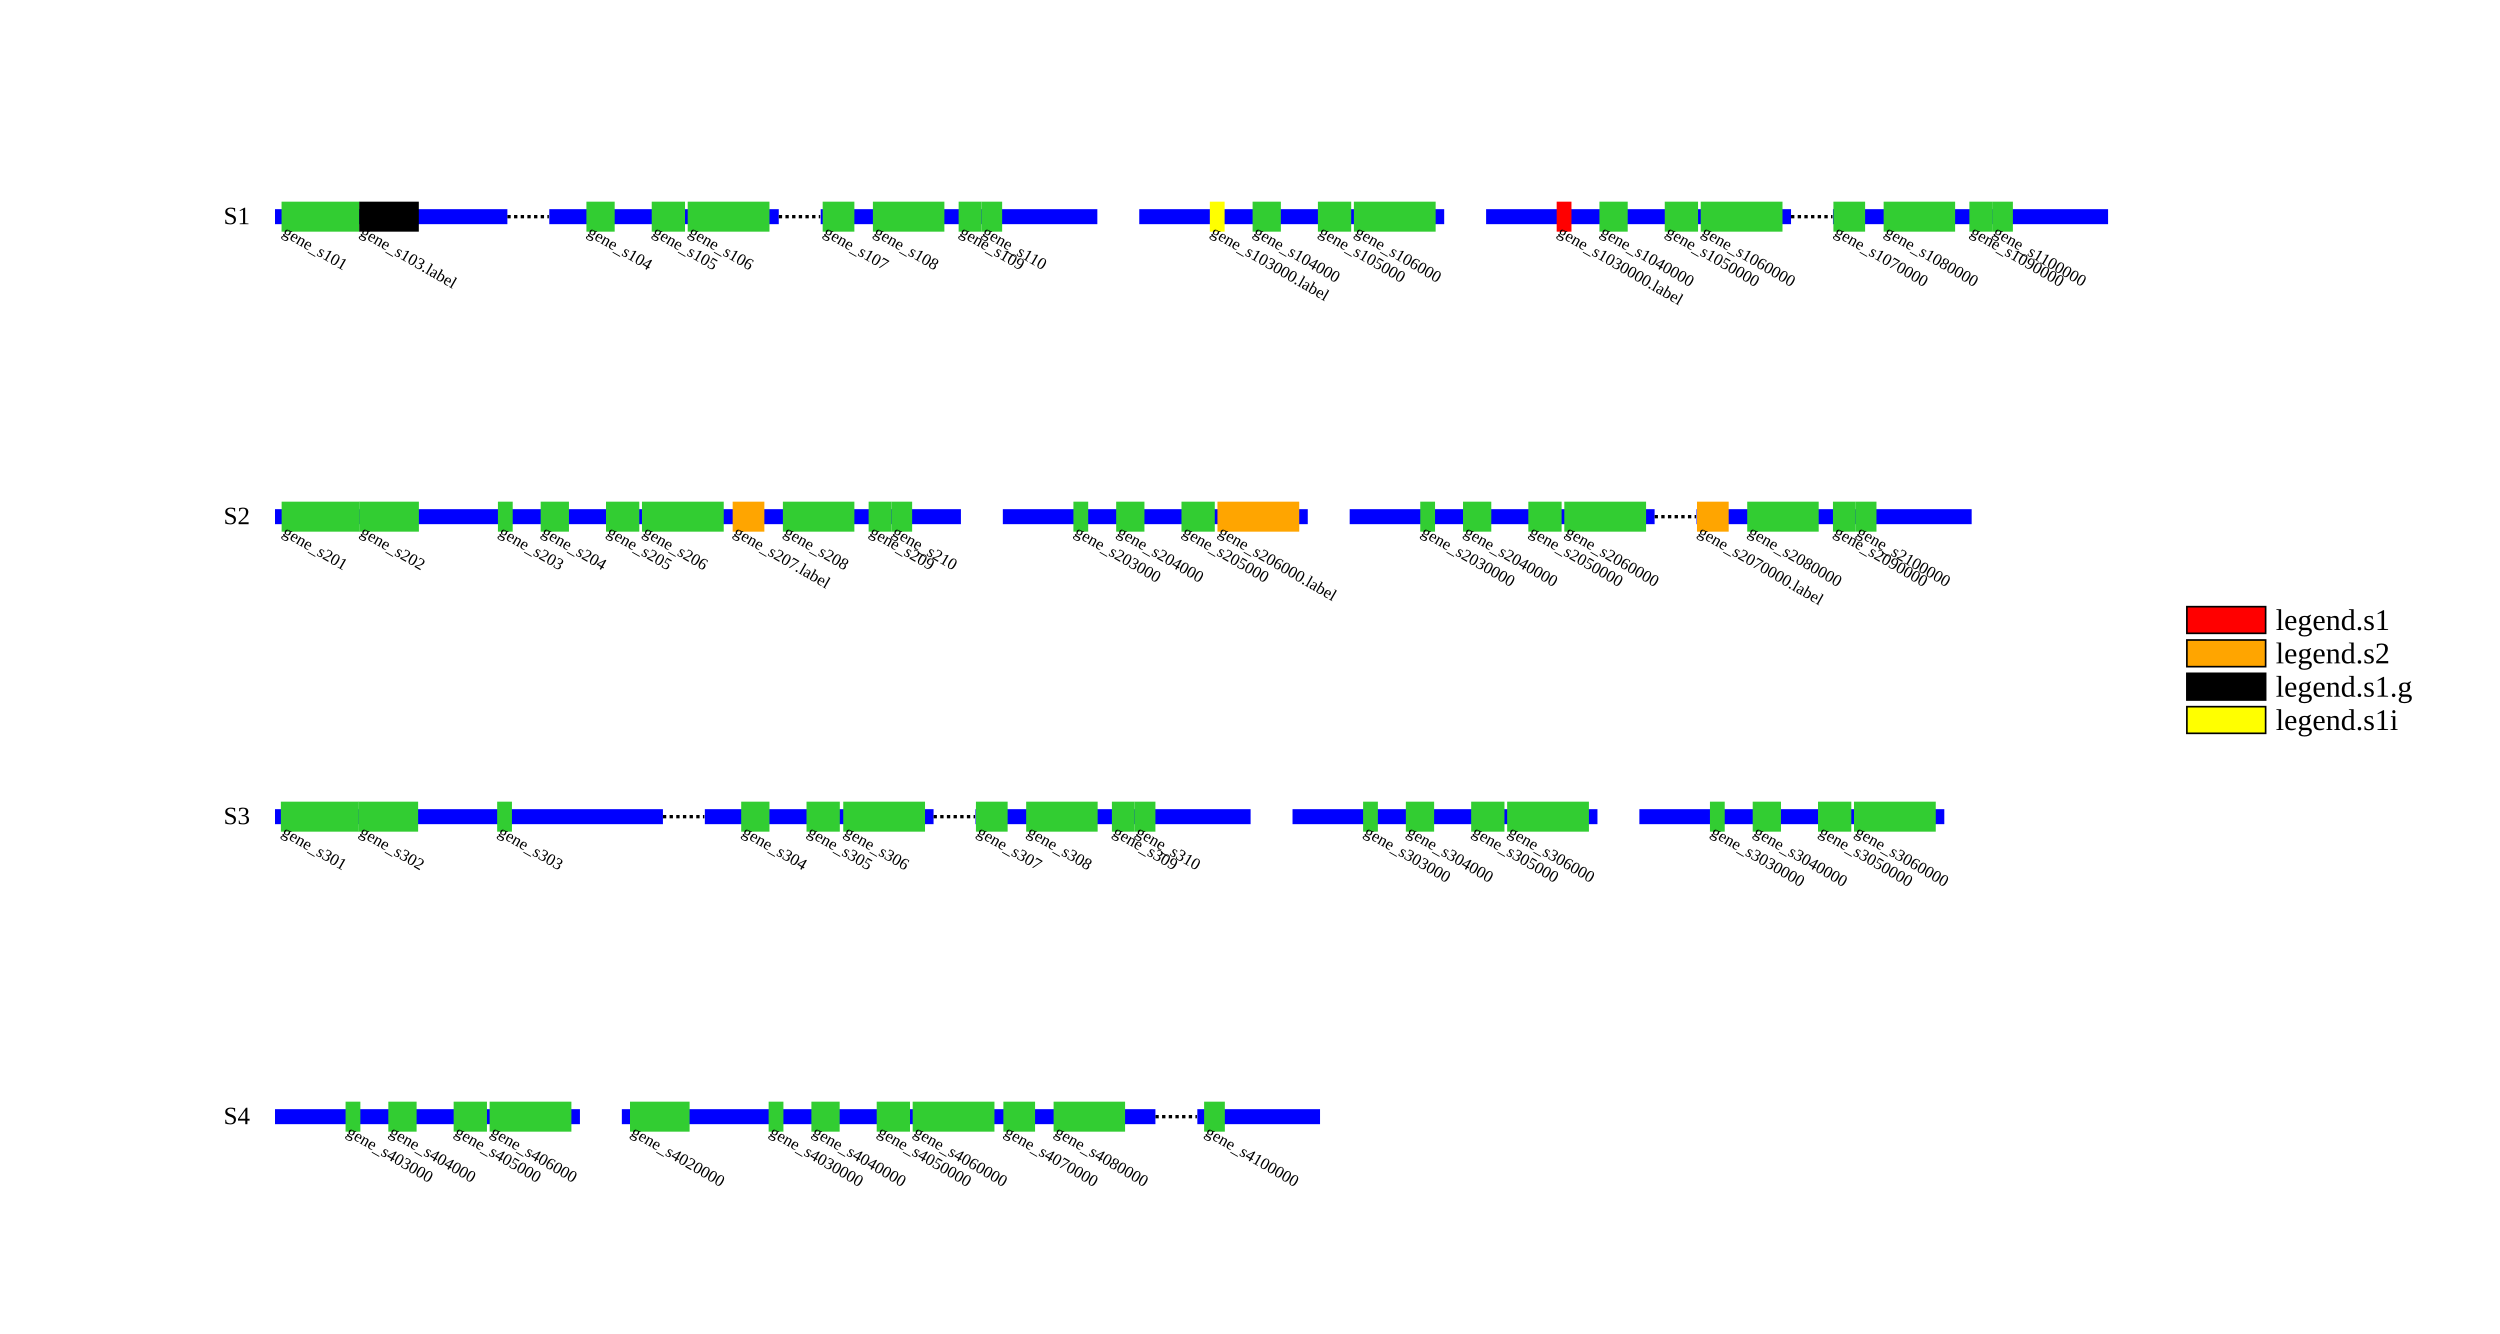
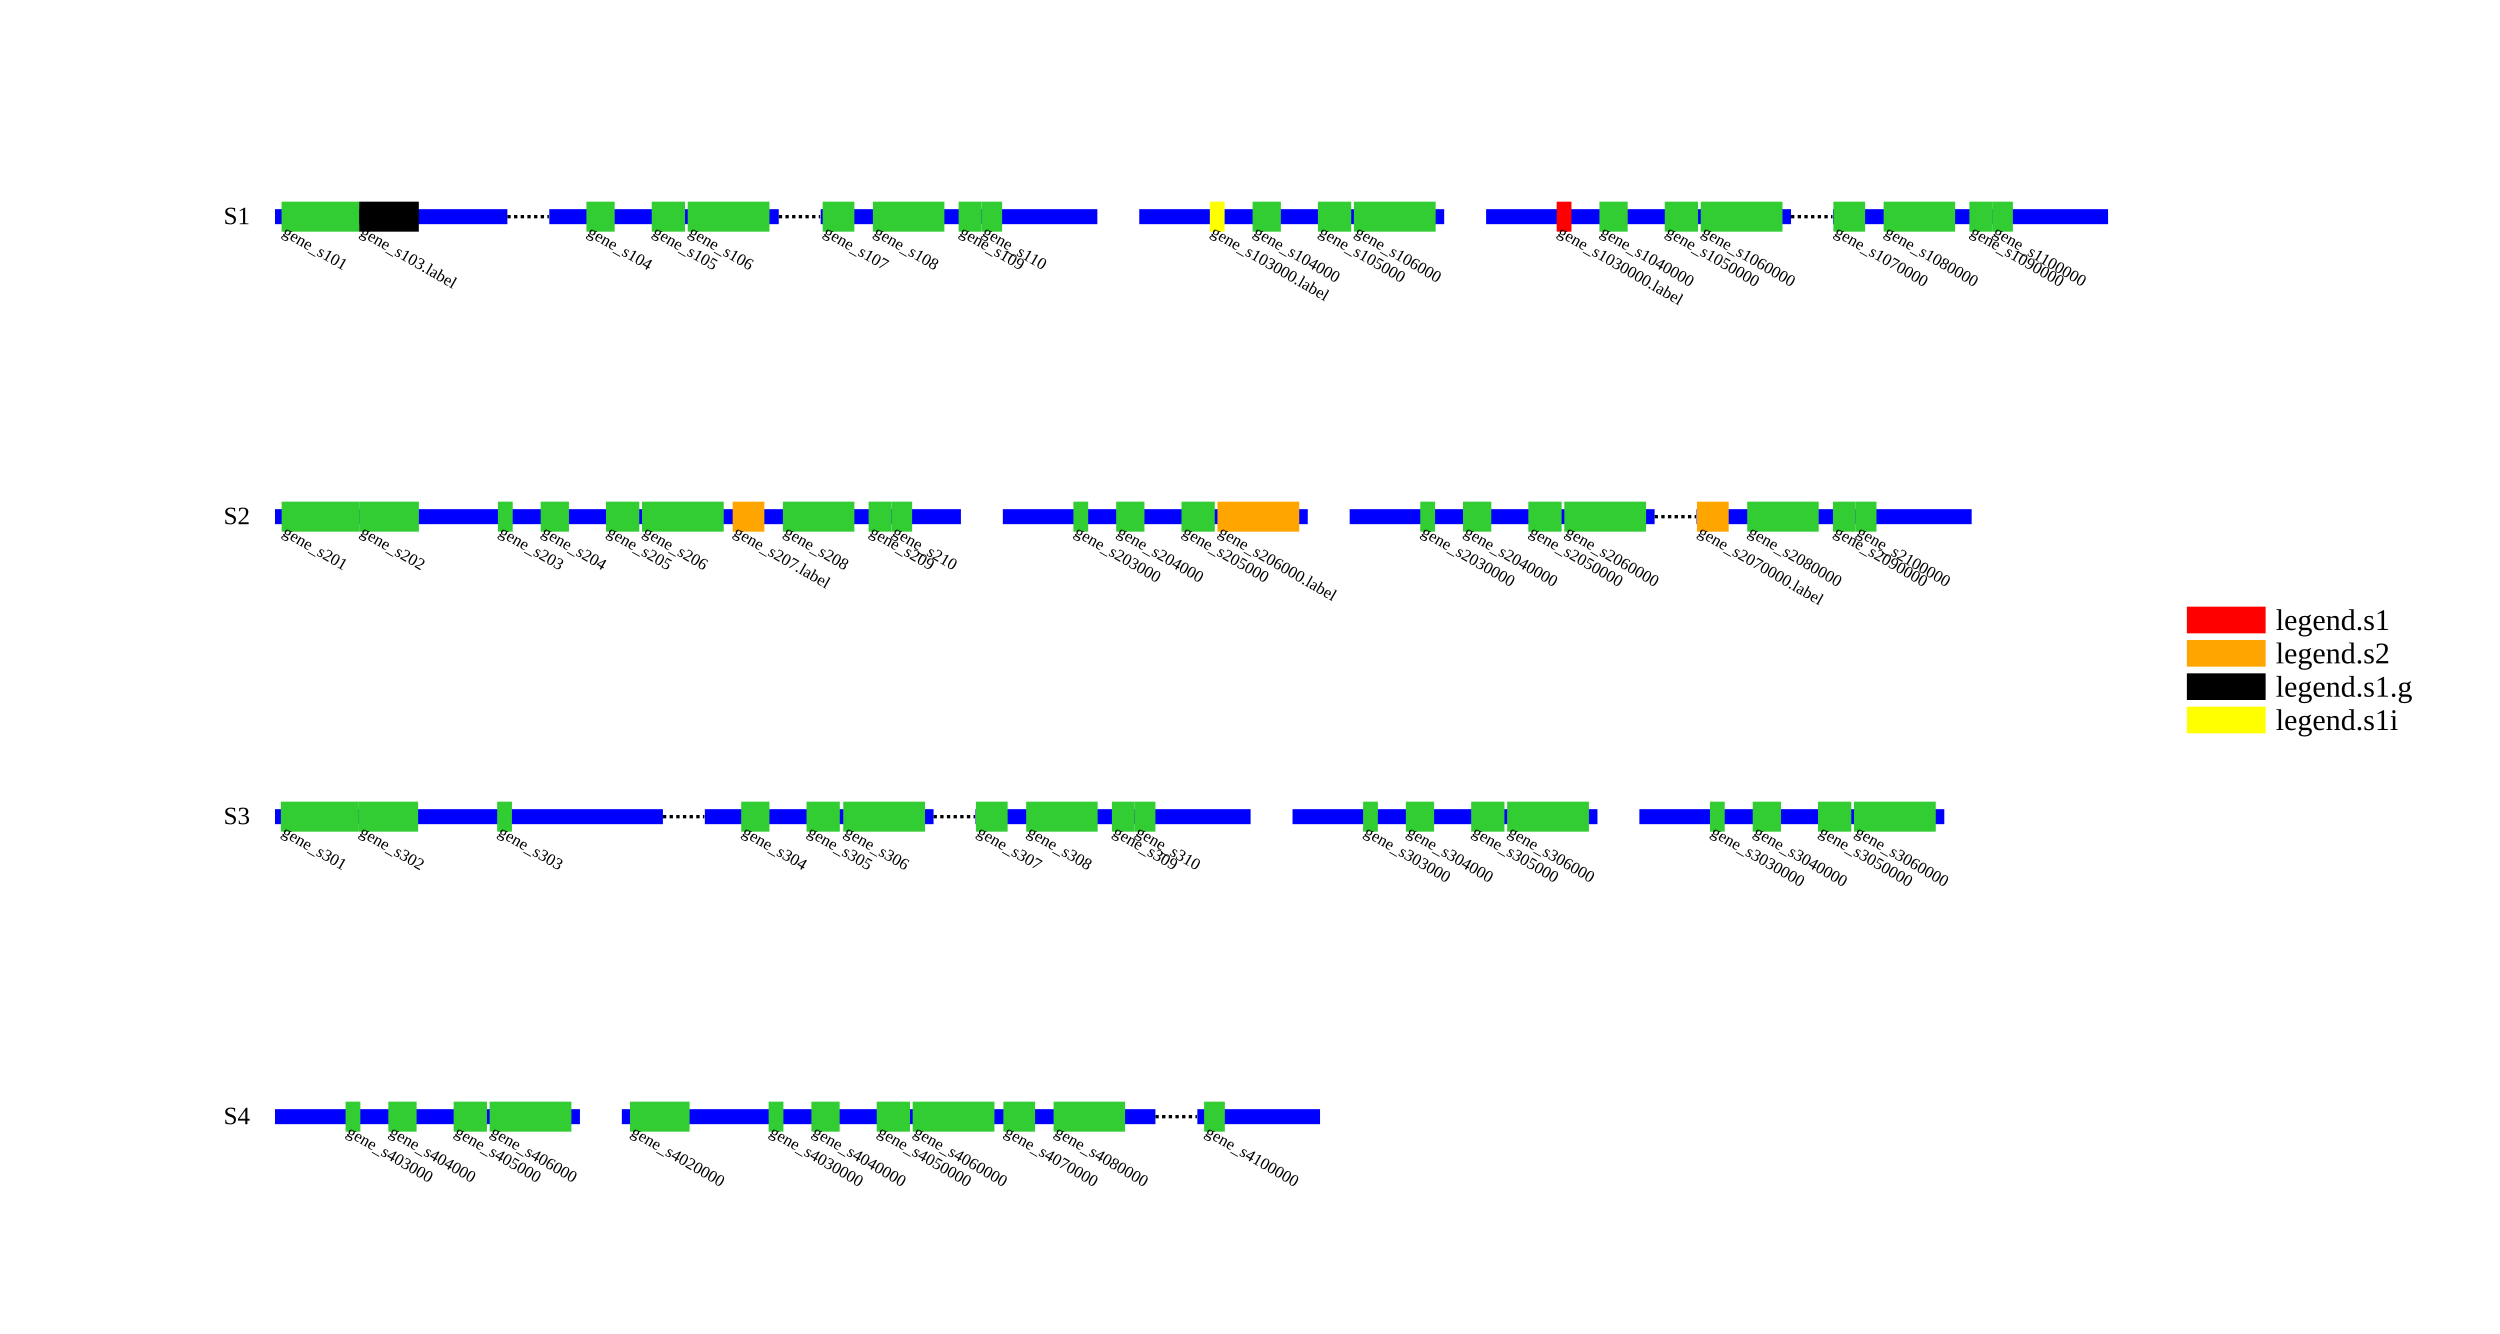
<svg xmlns="http://www.w3.org/2000/svg" version="1.1" width="1500" height="800">
  <text x="150" y="134.5" font-size="15px" fill="black" text-anchor="end">S1</text>
  <rect x="165" y="125.5" width="139.425" height="9" style="fill:blue" />
  <g style="fill:none">
    <polygon points="168.933,121 168.933,139 215.667,139 215.667,121 " style="fill:rgb(50,205,50);stroke:purple;stroke-width:0" />
  </g>
  <text x="168.933" y="141" font-size="10px" fill="black" text-anchor="start" transform="rotate(30 168.9326 141)" font-family="Times New Roman">gene_s101</text>
  <g style="fill:none">
    <polygon points="215.529,121 215.529,139 251.289,139 251.289,121 " style="fill:black;stroke:purple;stroke-width:0" />
  </g>
  <text x="215.529" y="141" font-size="10px" fill="black" text-anchor="start" transform="rotate(30 215.5294 141)" font-family="Times New Roman">gene_s103.label</text>
  <rect x="329.575" y="125.5" width="137.687" height="9" style="fill:blue" />
  <g fill="none" stroke="black" stroke-width="2">
    <path stroke-dasharray="2,2" d="M304.425,130 L329.324,130" />
  </g>
  <g style="fill:none">
    <polygon points="351.845,121 351.845,139 368.81,139 368.81,121 " style="fill:rgb(50,205,50);stroke:purple;stroke-width:0" />
  </g>
  <text x="351.845" y="141" font-size="10px" fill="black" text-anchor="start" transform="rotate(30 351.8446 141)" font-family="Times New Roman">gene_s104</text>
  <g style="fill:none">
    <polygon points="391.033,121 391.033,139 411.017,139 411.017,121 " style="fill:rgb(50,205,50);stroke:purple;stroke-width:0" />
  </g>
  <text x="391.033" y="141" font-size="10px" fill="black" text-anchor="start" transform="rotate(30 391.0335 141)" font-family="Times New Roman">gene_s105</text>
  <g style="fill:none">
    <polygon points="412.617,121 412.617,139 461.683,139 461.683,121 " style="fill:rgb(50,205,50);stroke:purple;stroke-width:0" />
  </g>
  <text x="412.617" y="141" font-size="10px" fill="black" text-anchor="start" transform="rotate(30 412.6171 141)" font-family="Times New Roman">gene_s106</text>
  <rect x="492.412" y="125.5" width="165.993" height="9" style="fill:blue" />
  <g fill="none" stroke="black" stroke-width="2">
    <path stroke-dasharray="2,2" d="M467.262,130 L492.161,130" />
  </g>
  <g style="fill:none">
    <polygon points="493.601,121 493.601,139 512.624,139 512.624,121 " style="fill:rgb(50,205,50);stroke:purple;stroke-width:0" />
  </g>
  <text x="493.601" y="141" font-size="10px" fill="black" text-anchor="start" transform="rotate(30 493.6013 141)" font-family="Times New Roman">gene_s107</text>
  <g style="fill:none">
    <polygon points="523.736,121 523.736,139 566.629,139 566.629,121 " style="fill:rgb(50,205,50);stroke:purple;stroke-width:0" />
  </g>
  <text x="523.736" y="141" font-size="10px" fill="black" text-anchor="start" transform="rotate(30 523.7361 141)" font-family="Times New Roman">gene_s108</text>
  <g style="fill:none">
    <polygon points="575.18,121 575.18,139 588.853,139 588.853,121 " style="fill:rgb(50,205,50);stroke:purple;stroke-width:0" />
  </g>
  <text x="575.18" y="141" font-size="10px" fill="black" text-anchor="start" transform="rotate(30 575.1801 141)" font-family="Times New Roman">gene_s109</text>
  <g style="fill:none">
    <polygon points="588.853,121 588.853,139 601.291,139 601.291,121 " style="fill:rgb(50,205,50);stroke:purple;stroke-width:0" />
  </g>
  <text x="588.853" y="141" font-size="10px" fill="black" text-anchor="start" transform="rotate(30 588.8527 141)" font-family="Times New Roman">gene_s110</text>
  <rect x="683.555" y="125.5" width="182.958" height="9" style="fill:blue" />
  <g style="fill:none">
    <polygon points="725.9,121 725.9,139 734.771,139 734.771,121 " style="fill:yellow;stroke:purple;stroke-width:0" />
  </g>
  <text x="725.9" y="141" font-size="10px" fill="black" text-anchor="start" transform="rotate(30 725.8995 141)" font-family="Times New Roman">gene_s103000.label</text>
  <g style="fill:none">
    <polygon points="751.553,121 751.553,139 768.518,139 768.518,121 " style="fill:rgb(50,205,50);stroke:purple;stroke-width:0" />
  </g>
  <text x="751.553" y="141" font-size="10px" fill="black" text-anchor="start" transform="rotate(30 751.5529 141)" font-family="Times New Roman">gene_s104000</text>
  <g style="fill:none">
    <polygon points="790.742,121 790.742,139 810.725,139 810.725,121 " style="fill:rgb(50,205,50);stroke:purple;stroke-width:0" />
  </g>
  <text x="790.742" y="141" font-size="10px" fill="black" text-anchor="start" transform="rotate(30 790.7418 141)" font-family="Times New Roman">gene_s105000</text>
  <g style="fill:none">
    <polygon points="812.325,121 812.325,139 861.392,139 861.392,121 " style="fill:rgb(50,205,50);stroke:purple;stroke-width:0" />
  </g>
  <text x="812.325" y="141" font-size="10px" fill="black" text-anchor="start" transform="rotate(30 812.3254 141)" font-family="Times New Roman">gene_s106000</text>
  <rect x="891.663" y="125.5" width="182.958" height="9" style="fill:blue" />
  <g style="fill:none">
    <polygon points="934.008,121 934.008,139 942.879,139 942.879,121 " style="fill:red;stroke:purple;stroke-width:0" />
  </g>
  <text x="934.008" y="141" font-size="10px" fill="black" text-anchor="start" transform="rotate(30 934.0076 141)" font-family="Times New Roman">gene_s1030000.label</text>
  <g style="fill:none">
    <polygon points="959.661,121 959.661,139 976.626,139 976.626,121 " style="fill:rgb(50,205,50);stroke:purple;stroke-width:0" />
  </g>
  <text x="959.661" y="141" font-size="10px" fill="black" text-anchor="start" transform="rotate(30 959.661 141)" font-family="Times New Roman">gene_s1040000</text>
  <g style="fill:none">
    <polygon points="998.85,121 998.85,139 1018.833,139 1018.833,121 " style="fill:rgb(50,205,50);stroke:purple;stroke-width:0" />
  </g>
  <text x="998.85" y="141" font-size="10px" fill="black" text-anchor="start" transform="rotate(30 998.8499 141)" font-family="Times New Roman">gene_s1050000</text>
  <g style="fill:none">
    <polygon points="1020.434,121 1020.434,139 1069.5,139 1069.5,121 " style="fill:rgb(50,205,50);stroke:purple;stroke-width:0" />
  </g>
  <text x="1020.434" y="141" font-size="10px" fill="black" text-anchor="start" transform="rotate(30 1020.434 141)" font-family="Times New Roman">gene_s1060000</text>
  <rect x="1099.772" y="125.5" width="165.078" height="9" style="fill:blue" />
  <g fill="none" stroke="black" stroke-width="2">
    <path stroke-dasharray="2,2" d="M1074.621,130 L1099.52,130" />
  </g>
  <g style="fill:none">
    <polygon points="1100.046,121 1100.046,139 1119.069,139 1119.069,121 " style="fill:rgb(50,205,50);stroke:purple;stroke-width:0" />
  </g>
  <text x="1100.046" y="141" font-size="10px" fill="black" text-anchor="start" transform="rotate(30 1100.046 141)" font-family="Times New Roman">gene_s1070000</text>
  <g style="fill:none">
    <polygon points="1130.181,121 1130.181,139 1173.074,139 1173.074,121 " style="fill:rgb(50,205,50);stroke:purple;stroke-width:0" />
  </g>
  <text x="1130.181" y="141" font-size="10px" fill="black" text-anchor="start" transform="rotate(30 1130.181 141)" font-family="Times New Roman">gene_s1080000</text>
  <g style="fill:none">
    <polygon points="1181.625,121 1181.625,139 1195.297,139 1195.297,121 " style="fill:rgb(50,205,50);stroke:purple;stroke-width:0" />
  </g>
  <text x="1181.625" y="141" font-size="10px" fill="black" text-anchor="start" transform="rotate(30 1181.625 141)" font-family="Times New Roman">gene_s1090000</text>
  <g style="fill:none">
    <polygon points="1195.297,121 1195.297,139 1207.735,139 1207.735,121 " style="fill:rgb(50,205,50);stroke:purple;stroke-width:0" />
  </g>
  <text x="1195.297" y="141" font-size="10px" fill="black" text-anchor="start" transform="rotate(30 1195.297 141)" font-family="Times New Roman">gene_s1100000</text>
  <text x="150" y="314.5" font-size="15px" fill="black" text-anchor="end">S2</text>
  <rect x="165" y="305.5" width="411.552" height="9" style="fill:blue" />
  <g style="fill:none">
    <polygon points="168.978,301 168.978,319 215.712,319 215.712,301 " style="fill:rgb(50,205,50);stroke:purple;stroke-width:0" />
  </g>
  <text x="168.978" y="321" font-size="10px" fill="black" text-anchor="start" transform="rotate(30 168.9783 321)" font-family="Times New Roman">gene_s201</text>
  <g style="fill:none">
    <polygon points="215.575,301 215.575,319 251.334,319 251.334,301 " style="fill:rgb(50,205,50);stroke:purple;stroke-width:0" />
  </g>
  <text x="215.575" y="321" font-size="10px" fill="black" text-anchor="start" transform="rotate(30 215.5752 321)" font-family="Times New Roman">gene_s202</text>
  <g style="fill:none">
    <polygon points="298.754,301 298.754,319 307.626,319 307.626,301 " style="fill:rgb(50,205,50);stroke:purple;stroke-width:0" />
  </g>
  <text x="298.754" y="321" font-size="10px" fill="black" text-anchor="start" transform="rotate(30 298.7544 321)" font-family="Times New Roman">gene_s203</text>
  <g style="fill:none">
    <polygon points="324.408,301 324.408,319 341.373,319 341.373,301 " style="fill:rgb(50,205,50);stroke:purple;stroke-width:0" />
  </g>
  <text x="324.408" y="321" font-size="10px" fill="black" text-anchor="start" transform="rotate(30 324.4078 321)" font-family="Times New Roman">gene_s204</text>
  <g style="fill:none">
    <polygon points="363.597,301 363.597,319 383.58,319 383.58,301 " style="fill:rgb(50,205,50);stroke:purple;stroke-width:0" />
  </g>
  <text x="363.597" y="321" font-size="10px" fill="black" text-anchor="start" transform="rotate(30 363.5967 321)" font-family="Times New Roman">gene_s205</text>
  <g style="fill:none">
    <polygon points="385.18,301 385.18,319 434.246,319 434.246,301 " style="fill:rgb(50,205,50);stroke:purple;stroke-width:0" />
  </g>
  <text x="385.18" y="321" font-size="10px" fill="black" text-anchor="start" transform="rotate(30 385.1803 321)" font-family="Times New Roman">gene_s206</text>
  <g style="fill:none">
    <polygon points="439.597,301 439.597,319 458.619,319 458.619,301 " style="fill:rgb(255,165,0);stroke:purple;stroke-width:0" />
  </g>
  <text x="439.597" y="321" font-size="10px" fill="black" text-anchor="start" transform="rotate(30 439.5966 321)" font-family="Times New Roman">gene_s207.label</text>
  <g style="fill:none">
    <polygon points="469.731,301 469.731,319 512.624,319 512.624,301 " style="fill:rgb(50,205,50);stroke:purple;stroke-width:0" />
  </g>
  <text x="469.731" y="321" font-size="10px" fill="black" text-anchor="start" transform="rotate(30 469.7313 321)" font-family="Times New Roman">gene_s208</text>
  <g style="fill:none">
    <polygon points="521.175,301 521.175,319 534.848,319 534.848,301 " style="fill:rgb(50,205,50);stroke:purple;stroke-width:0" />
  </g>
  <text x="521.175" y="321" font-size="10px" fill="black" text-anchor="start" transform="rotate(30 521.1753 321)" font-family="Times New Roman">gene_s209</text>
  <g style="fill:none">
    <polygon points="534.848,301 534.848,319 547.286,319 547.286,301 " style="fill:rgb(50,205,50);stroke:purple;stroke-width:0" />
  </g>
  <text x="534.848" y="321" font-size="10px" fill="black" text-anchor="start" transform="rotate(30 534.848 321)" font-family="Times New Roman">gene_s210</text>
  <rect x="601.702" y="305.5" width="182.958" height="9" style="fill:blue" />
  <g style="fill:none">
    <polygon points="644.046,301 644.046,319 652.918,319 652.918,301 " style="fill:rgb(50,205,50);stroke:purple;stroke-width:0" />
  </g>
  <text x="644.046" y="321" font-size="10px" fill="black" text-anchor="start" transform="rotate(30 644.0464 321)" font-family="Times New Roman">gene_s203000</text>
  <g style="fill:none">
    <polygon points="669.7,301 669.7,319 686.665,319 686.665,301 " style="fill:rgb(50,205,50);stroke:purple;stroke-width:0" />
  </g>
  <text x="669.7" y="321" font-size="10px" fill="black" text-anchor="start" transform="rotate(30 669.6998 321)" font-family="Times New Roman">gene_s204000</text>
  <g style="fill:none">
    <polygon points="708.889,301 708.889,319 728.872,319 728.872,301 " style="fill:rgb(50,205,50);stroke:purple;stroke-width:0" />
  </g>
  <text x="708.889" y="321" font-size="10px" fill="black" text-anchor="start" transform="rotate(30 708.8887 321)" font-family="Times New Roman">gene_s205000</text>
  <g style="fill:none">
    <polygon points="730.472,301 730.472,319 779.538,319 779.538,301 " style="fill:rgb(255,165,0);stroke:purple;stroke-width:0" />
  </g>
  <text x="730.472" y="321" font-size="10px" fill="black" text-anchor="start" transform="rotate(30 730.4723 321)" font-family="Times New Roman">gene_s206000.label</text>
  <rect x="809.81" y="305.5" width="182.958" height="9" style="fill:blue" />
  <g style="fill:none">
    <polygon points="852.154,301 852.154,319 861.026,319 861.026,301 " style="fill:rgb(50,205,50);stroke:purple;stroke-width:0" />
  </g>
  <text x="852.154" y="321" font-size="10px" fill="black" text-anchor="start" transform="rotate(30 852.1545 321)" font-family="Times New Roman">gene_s2030000</text>
  <g style="fill:none">
    <polygon points="877.808,301 877.808,319 894.773,319 894.773,301 " style="fill:rgb(50,205,50);stroke:purple;stroke-width:0" />
  </g>
  <text x="877.808" y="321" font-size="10px" fill="black" text-anchor="start" transform="rotate(30 877.8079 321)" font-family="Times New Roman">gene_s2040000</text>
  <g style="fill:none">
    <polygon points="916.997,301 916.997,319 936.98,319 936.98,301 " style="fill:rgb(50,205,50);stroke:purple;stroke-width:0" />
  </g>
  <text x="916.997" y="321" font-size="10px" fill="black" text-anchor="start" transform="rotate(30 916.9968 321)" font-family="Times New Roman">gene_s2050000</text>
  <g style="fill:none">
    <polygon points="938.58,301 938.58,319 987.647,319 987.647,301 " style="fill:rgb(50,205,50);stroke:purple;stroke-width:0" />
  </g>
  <text x="938.58" y="321" font-size="10px" fill="black" text-anchor="start" transform="rotate(30 938.5804 321)" font-family="Times New Roman">gene_s2060000</text>
  <rect x="1017.918" y="305.5" width="165.078" height="9" style="fill:blue" />
  <g fill="none" stroke="black" stroke-width="2">
    <path stroke-dasharray="2,2" d="M992.768,310 L1017.667,310" />
  </g>
  <g style="fill:none">
    <polygon points="1018.193,301 1018.193,319 1037.216,319 1037.216,301 " style="fill:rgb(255,165,0);stroke:purple;stroke-width:0" />
  </g>
  <text x="1018.193" y="321" font-size="10px" fill="black" text-anchor="start" transform="rotate(30 1018.193 321)" font-family="Times New Roman">gene_s2070000.label</text>
  <g style="fill:none">
    <polygon points="1048.328,301 1048.328,319 1091.22,319 1091.22,301 " style="fill:rgb(50,205,50);stroke:purple;stroke-width:0" />
  </g>
  <text x="1048.328" y="321" font-size="10px" fill="black" text-anchor="start" transform="rotate(30 1048.328 321)" font-family="Times New Roman">gene_s2080000</text>
  <g style="fill:none">
    <polygon points="1099.772,301 1099.772,319 1113.444,319 1113.444,301 " style="fill:rgb(50,205,50);stroke:purple;stroke-width:0" />
  </g>
  <text x="1099.772" y="321" font-size="10px" fill="black" text-anchor="start" transform="rotate(30 1099.772 321)" font-family="Times New Roman">gene_s2090000</text>
  <g style="fill:none">
    <polygon points="1113.444,301 1113.444,319 1125.882,319 1125.882,301 " style="fill:rgb(50,205,50);stroke:purple;stroke-width:0" />
  </g>
  <text x="1113.444" y="321" font-size="10px" fill="black" text-anchor="start" transform="rotate(30 1113.444 321)" font-family="Times New Roman">gene_s2100000</text>
  <text x="150" y="494.5" font-size="15px" fill="black" text-anchor="end">S3</text>
  <rect x="165" y="485.5" width="232.755" height="9" style="fill:blue" />
  <g style="fill:none">
    <polygon points="168.521,481 168.521,499 215.255,499 215.255,481 " style="fill:rgb(50,205,50);stroke:purple;stroke-width:0" />
  </g>
  <text x="168.521" y="501" font-size="10px" fill="black" text-anchor="start" transform="rotate(30 168.5211 501)" font-family="Times New Roman">gene_s301</text>
  <g style="fill:none">
    <polygon points="215.118,481 215.118,499 250.877,499 250.877,481 " style="fill:rgb(50,205,50);stroke:purple;stroke-width:0" />
  </g>
  <text x="215.118" y="501" font-size="10px" fill="black" text-anchor="start" transform="rotate(30 215.1179 501)" font-family="Times New Roman">gene_s302</text>
  <g style="fill:none">
    <polygon points="298.297,481 298.297,499 307.168,499 307.168,481 " style="fill:rgb(50,205,50);stroke:purple;stroke-width:0" />
  </g>
  <text x="298.297" y="501" font-size="10px" fill="black" text-anchor="start" transform="rotate(30 298.2971 501)" font-family="Times New Roman">gene_s303</text>
  <rect x="422.906" y="485.5" width="137.23" height="9" style="fill:blue" />
  <g fill="none" stroke="black" stroke-width="2">
    <path stroke-dasharray="2,2" d="M397.755,490 L422.654,490" />
  </g>
  <g style="fill:none">
    <polygon points="444.718,481 444.718,499 461.683,499 461.683,481 " style="fill:rgb(50,205,50);stroke:purple;stroke-width:0" />
  </g>
  <text x="444.718" y="501" font-size="10px" fill="black" text-anchor="start" transform="rotate(30 444.7181 501)" font-family="Times New Roman">gene_s304</text>
  <g style="fill:none">
    <polygon points="483.907,481 483.907,499 503.89,499 503.89,481 " style="fill:rgb(50,205,50);stroke:purple;stroke-width:0" />
  </g>
  <text x="483.907" y="501" font-size="10px" fill="black" text-anchor="start" transform="rotate(30 483.907 501)" font-family="Times New Roman">gene_s305</text>
  <g style="fill:none">
    <polygon points="505.948,481 505.948,499 555.014,499 555.014,481 " style="fill:rgb(50,205,50);stroke:purple;stroke-width:0" />
  </g>
  <text x="505.948" y="501" font-size="10px" fill="black" text-anchor="start" transform="rotate(30 505.9479 501)" font-family="Times New Roman">gene_s306</text>
  <rect x="585.286" y="485.5" width="165.078" height="9" style="fill:blue" />
  <g fill="none" stroke="black" stroke-width="2">
    <path stroke-dasharray="2,2" d="M560.136,490 L585.034,490" />
  </g>
  <g style="fill:none">
    <polygon points="585.56,481 585.56,499 604.583,499 604.583,481 " style="fill:rgb(50,205,50);stroke:purple;stroke-width:0" />
  </g>
  <text x="585.56" y="501" font-size="10px" fill="black" text-anchor="start" transform="rotate(30 585.5603 501)" font-family="Times New Roman">gene_s307</text>
  <g style="fill:none">
    <polygon points="615.695,481 615.695,499 658.588,499 658.588,481 " style="fill:rgb(50,205,50);stroke:purple;stroke-width:0" />
  </g>
  <text x="615.695" y="501" font-size="10px" fill="black" text-anchor="start" transform="rotate(30 615.6951 501)" font-family="Times New Roman">gene_s308</text>
  <g style="fill:none">
    <polygon points="667.139,481 667.139,499 680.812,499 680.812,481 " style="fill:rgb(50,205,50);stroke:purple;stroke-width:0" />
  </g>
  <text x="667.139" y="501" font-size="10px" fill="black" text-anchor="start" transform="rotate(30 667.1391 501)" font-family="Times New Roman">gene_s309</text>
  <g style="fill:none">
    <polygon points="680.812,481 680.812,499 693.25,499 693.25,481 " style="fill:rgb(50,205,50);stroke:purple;stroke-width:0" />
  </g>
  <text x="680.812" y="501" font-size="10px" fill="black" text-anchor="start" transform="rotate(30 680.8117 501)" font-family="Times New Roman">gene_s310</text>
  <rect x="775.514" y="485.5" width="182.958" height="9" style="fill:blue" />
  <g style="fill:none">
    <polygon points="817.859,481 817.859,499 826.73,499 826.73,481 " style="fill:rgb(50,205,50);stroke:purple;stroke-width:0" />
  </g>
  <text x="817.859" y="501" font-size="10px" fill="black" text-anchor="start" transform="rotate(30 817.8585 501)" font-family="Times New Roman">gene_s303000</text>
  <g style="fill:none">
    <polygon points="843.512,481 843.512,499 860.477,499 860.477,481 " style="fill:rgb(50,205,50);stroke:purple;stroke-width:0" />
  </g>
  <text x="843.512" y="501" font-size="10px" fill="black" text-anchor="start" transform="rotate(30 843.5119 501)" font-family="Times New Roman">gene_s304000</text>
  <g style="fill:none">
    <polygon points="882.701,481 882.701,499 902.684,499 902.684,481 " style="fill:rgb(50,205,50);stroke:purple;stroke-width:0" />
  </g>
  <text x="882.701" y="501" font-size="10px" fill="black" text-anchor="start" transform="rotate(30 882.7008 501)" font-family="Times New Roman">gene_s305000</text>
  <g style="fill:none">
    <polygon points="904.284,481 904.284,499 953.351,499 953.351,481 " style="fill:rgb(50,205,50);stroke:purple;stroke-width:0" />
  </g>
  <text x="904.284" y="501" font-size="10px" fill="black" text-anchor="start" transform="rotate(30 904.2844 501)" font-family="Times New Roman">gene_s306000</text>
  <rect x="983.622" y="485.5" width="182.958" height="9" style="fill:blue" />
  <g style="fill:none">
    <polygon points="1025.967,481 1025.967,499 1034.838,499 1034.838,481 " style="fill:rgb(50,205,50);stroke:purple;stroke-width:0" />
  </g>
  <text x="1025.967" y="501" font-size="10px" fill="black" text-anchor="start" transform="rotate(30 1025.967 501)" font-family="Times New Roman">gene_s3030000</text>
  <g style="fill:none">
    <polygon points="1051.62,481 1051.62,499 1068.585,499 1068.585,481 " style="fill:rgb(50,205,50);stroke:purple;stroke-width:0" />
  </g>
  <text x="1051.62" y="501" font-size="10px" fill="black" text-anchor="start" transform="rotate(30 1051.62 501)" font-family="Times New Roman">gene_s3040000</text>
  <g style="fill:none">
    <polygon points="1090.809,481 1090.809,499 1110.792,499 1110.792,481 " style="fill:rgb(50,205,50);stroke:purple;stroke-width:0" />
  </g>
  <text x="1090.809" y="501" font-size="10px" fill="black" text-anchor="start" transform="rotate(30 1090.809 501)" font-family="Times New Roman">gene_s3050000</text>
  <g style="fill:none">
    <polygon points="1112.392,481 1112.392,499 1161.459,499 1161.459,481 " style="fill:rgb(50,205,50);stroke:purple;stroke-width:0" />
  </g>
  <text x="1112.392" y="501" font-size="10px" fill="black" text-anchor="start" transform="rotate(30 1112.392 501)" font-family="Times New Roman">gene_s3060000</text>
  <text x="150" y="674.5" font-size="15px" fill="black" text-anchor="end">S4</text>
  <rect x="165" y="665.5" width="182.958" height="9" style="fill:blue" />
  <g style="fill:none">
    <polygon points="207.344,661 207.344,679 216.215,679 216.215,661 " style="fill:rgb(50,205,50);stroke:purple;stroke-width:0" />
  </g>
  <text x="207.344" y="681" font-size="10px" fill="black" text-anchor="start" transform="rotate(30 207.3441 681)" font-family="Times New Roman">gene_s403000</text>
  <g style="fill:none">
    <polygon points="232.998,661 232.998,679 249.963,679 249.963,661 " style="fill:rgb(50,205,50);stroke:purple;stroke-width:0" />
  </g>
  <text x="232.998" y="681" font-size="10px" fill="black" text-anchor="start" transform="rotate(30 232.9975 681)" font-family="Times New Roman">gene_s404000</text>
  <g style="fill:none">
    <polygon points="272.186,661 272.186,679 292.17,679 292.17,661 " style="fill:rgb(50,205,50);stroke:purple;stroke-width:0" />
  </g>
  <text x="272.186" y="681" font-size="10px" fill="black" text-anchor="start" transform="rotate(30 272.1864 681)" font-family="Times New Roman">gene_s405000</text>
  <g style="fill:none">
    <polygon points="293.77,661 293.77,679 342.836,679 342.836,661 " style="fill:rgb(50,205,50);stroke:purple;stroke-width:0" />
  </g>
  <text x="293.77" y="681" font-size="10px" fill="black" text-anchor="start" transform="rotate(30 293.77 681)" font-family="Times New Roman">gene_s406000</text>
  <rect x="373.108" y="665.5" width="320.142" height="9" style="fill:blue" />
  <g style="fill:none">
    <polygon points="378.001,661 378.001,679 413.76,679 413.76,661 " style="fill:rgb(50,205,50);stroke:purple;stroke-width:0" />
  </g>
  <text x="378.001" y="681" font-size="10px" fill="black" text-anchor="start" transform="rotate(30 378.001 681)" font-family="Times New Roman">gene_s4020000</text>
  <g style="fill:none">
    <polygon points="461.18,661 461.18,679 470.051,679 470.051,661 " style="fill:rgb(50,205,50);stroke:purple;stroke-width:0" />
  </g>
  <text x="461.18" y="681" font-size="10px" fill="black" text-anchor="start" transform="rotate(30 461.1802 681)" font-family="Times New Roman">gene_s4030000</text>
  <g style="fill:none">
    <polygon points="486.834,661 486.834,679 503.799,679 503.799,661 " style="fill:rgb(50,205,50);stroke:purple;stroke-width:0" />
  </g>
  <text x="486.834" y="681" font-size="10px" fill="black" text-anchor="start" transform="rotate(30 486.8336 681)" font-family="Times New Roman">gene_s4040000</text>
  <g style="fill:none">
    <polygon points="526.022,661 526.022,679 546.006,679 546.006,661 " style="fill:rgb(50,205,50);stroke:purple;stroke-width:0" />
  </g>
  <text x="526.022" y="681" font-size="10px" fill="black" text-anchor="start" transform="rotate(30 526.0225 681)" font-family="Times New Roman">gene_s4050000</text>
  <g style="fill:none">
    <polygon points="547.606,661 547.606,679 596.672,679 596.672,661 " style="fill:rgb(50,205,50);stroke:purple;stroke-width:0" />
  </g>
  <text x="547.606" y="681" font-size="10px" fill="black" text-anchor="start" transform="rotate(30 547.6061 681)" font-family="Times New Roman">gene_s4060000</text>
  <g style="fill:none">
    <polygon points="602.022,661 602.022,679 621.045,679 621.045,661 " style="fill:rgb(50,205,50);stroke:purple;stroke-width:0" />
  </g>
  <text x="602.022" y="681" font-size="10px" fill="black" text-anchor="start" transform="rotate(30 602.0224 681)" font-family="Times New Roman">gene_s4070000</text>
  <g style="fill:none">
    <polygon points="632.157,661 632.157,679 675.05,679 675.05,661 " style="fill:rgb(50,205,50);stroke:purple;stroke-width:0" />
  </g>
  <text x="632.157" y="681" font-size="10px" fill="black" text-anchor="start" transform="rotate(30 632.1571 681)" font-family="Times New Roman">gene_s4080000</text>
  <rect x="718.4" y="665.5" width="73.622" height="9" style="fill:blue" />
  <g fill="none" stroke="black" stroke-width="2">
    <path stroke-dasharray="2,2" d="M693.25,670 L718.149,670" />
  </g>
  <g style="fill:none">
    <polygon points="722.47,661 722.47,679 734.908,679 734.908,661 " style="fill:rgb(50,205,50);stroke:purple;stroke-width:0" />
  </g>
  <text x="722.47" y="681" font-size="10px" fill="black" text-anchor="start" transform="rotate(30 722.4699 681)" font-family="Times New Roman">gene_s4100000</text>
-   <rect x="1312.125" y="364" width="47.25" height="16" style="fill:red;stroke:black;stroke-width:1;fill-opacity:1;stroke-opacity:1" />
+   <rect x="1312.125" y="364" width="47.25" height="16" style="fill:red;stroke:black;stroke-width:0;fill-opacity:1;stroke-opacity:1" />
  <text x="1365.45" y="378" font-size="18px" fill="black" text-anchor="start">legend.s1</text>
-   <rect x="1312.125" y="384" width="47.25" height="16" style="fill:rgb(255,165,0);stroke:black;stroke-width:1;fill-opacity:1;stroke-opacity:1" />
+   <rect x="1312.125" y="384" width="47.25" height="16" style="fill:rgb(255,165,0);stroke:black;stroke-width:0;fill-opacity:1;stroke-opacity:1" />
  <text x="1365.45" y="398" font-size="18px" fill="black" text-anchor="start">legend.s2</text>
-   <rect x="1312.125" y="404" width="47.25" height="16" style="fill:black;stroke:black;stroke-width:1;fill-opacity:1;stroke-opacity:1" />
+   <rect x="1312.125" y="404" width="47.25" height="16" style="fill:black;stroke:black;stroke-width:0;fill-opacity:1;stroke-opacity:1" />
  <text x="1365.45" y="418" font-size="18px" fill="black" text-anchor="start">legend.s1.g</text>
-   <rect x="1312.125" y="424" width="47.25" height="16" style="fill:yellow;stroke:black;stroke-width:1;fill-opacity:1;stroke-opacity:1" />
+   <rect x="1312.125" y="424" width="47.25" height="16" style="fill:yellow;stroke:black;stroke-width:0;fill-opacity:1;stroke-opacity:1" />
  <text x="1365.45" y="438" font-size="18px" fill="black" text-anchor="start">legend.s1i</text>
</svg>
